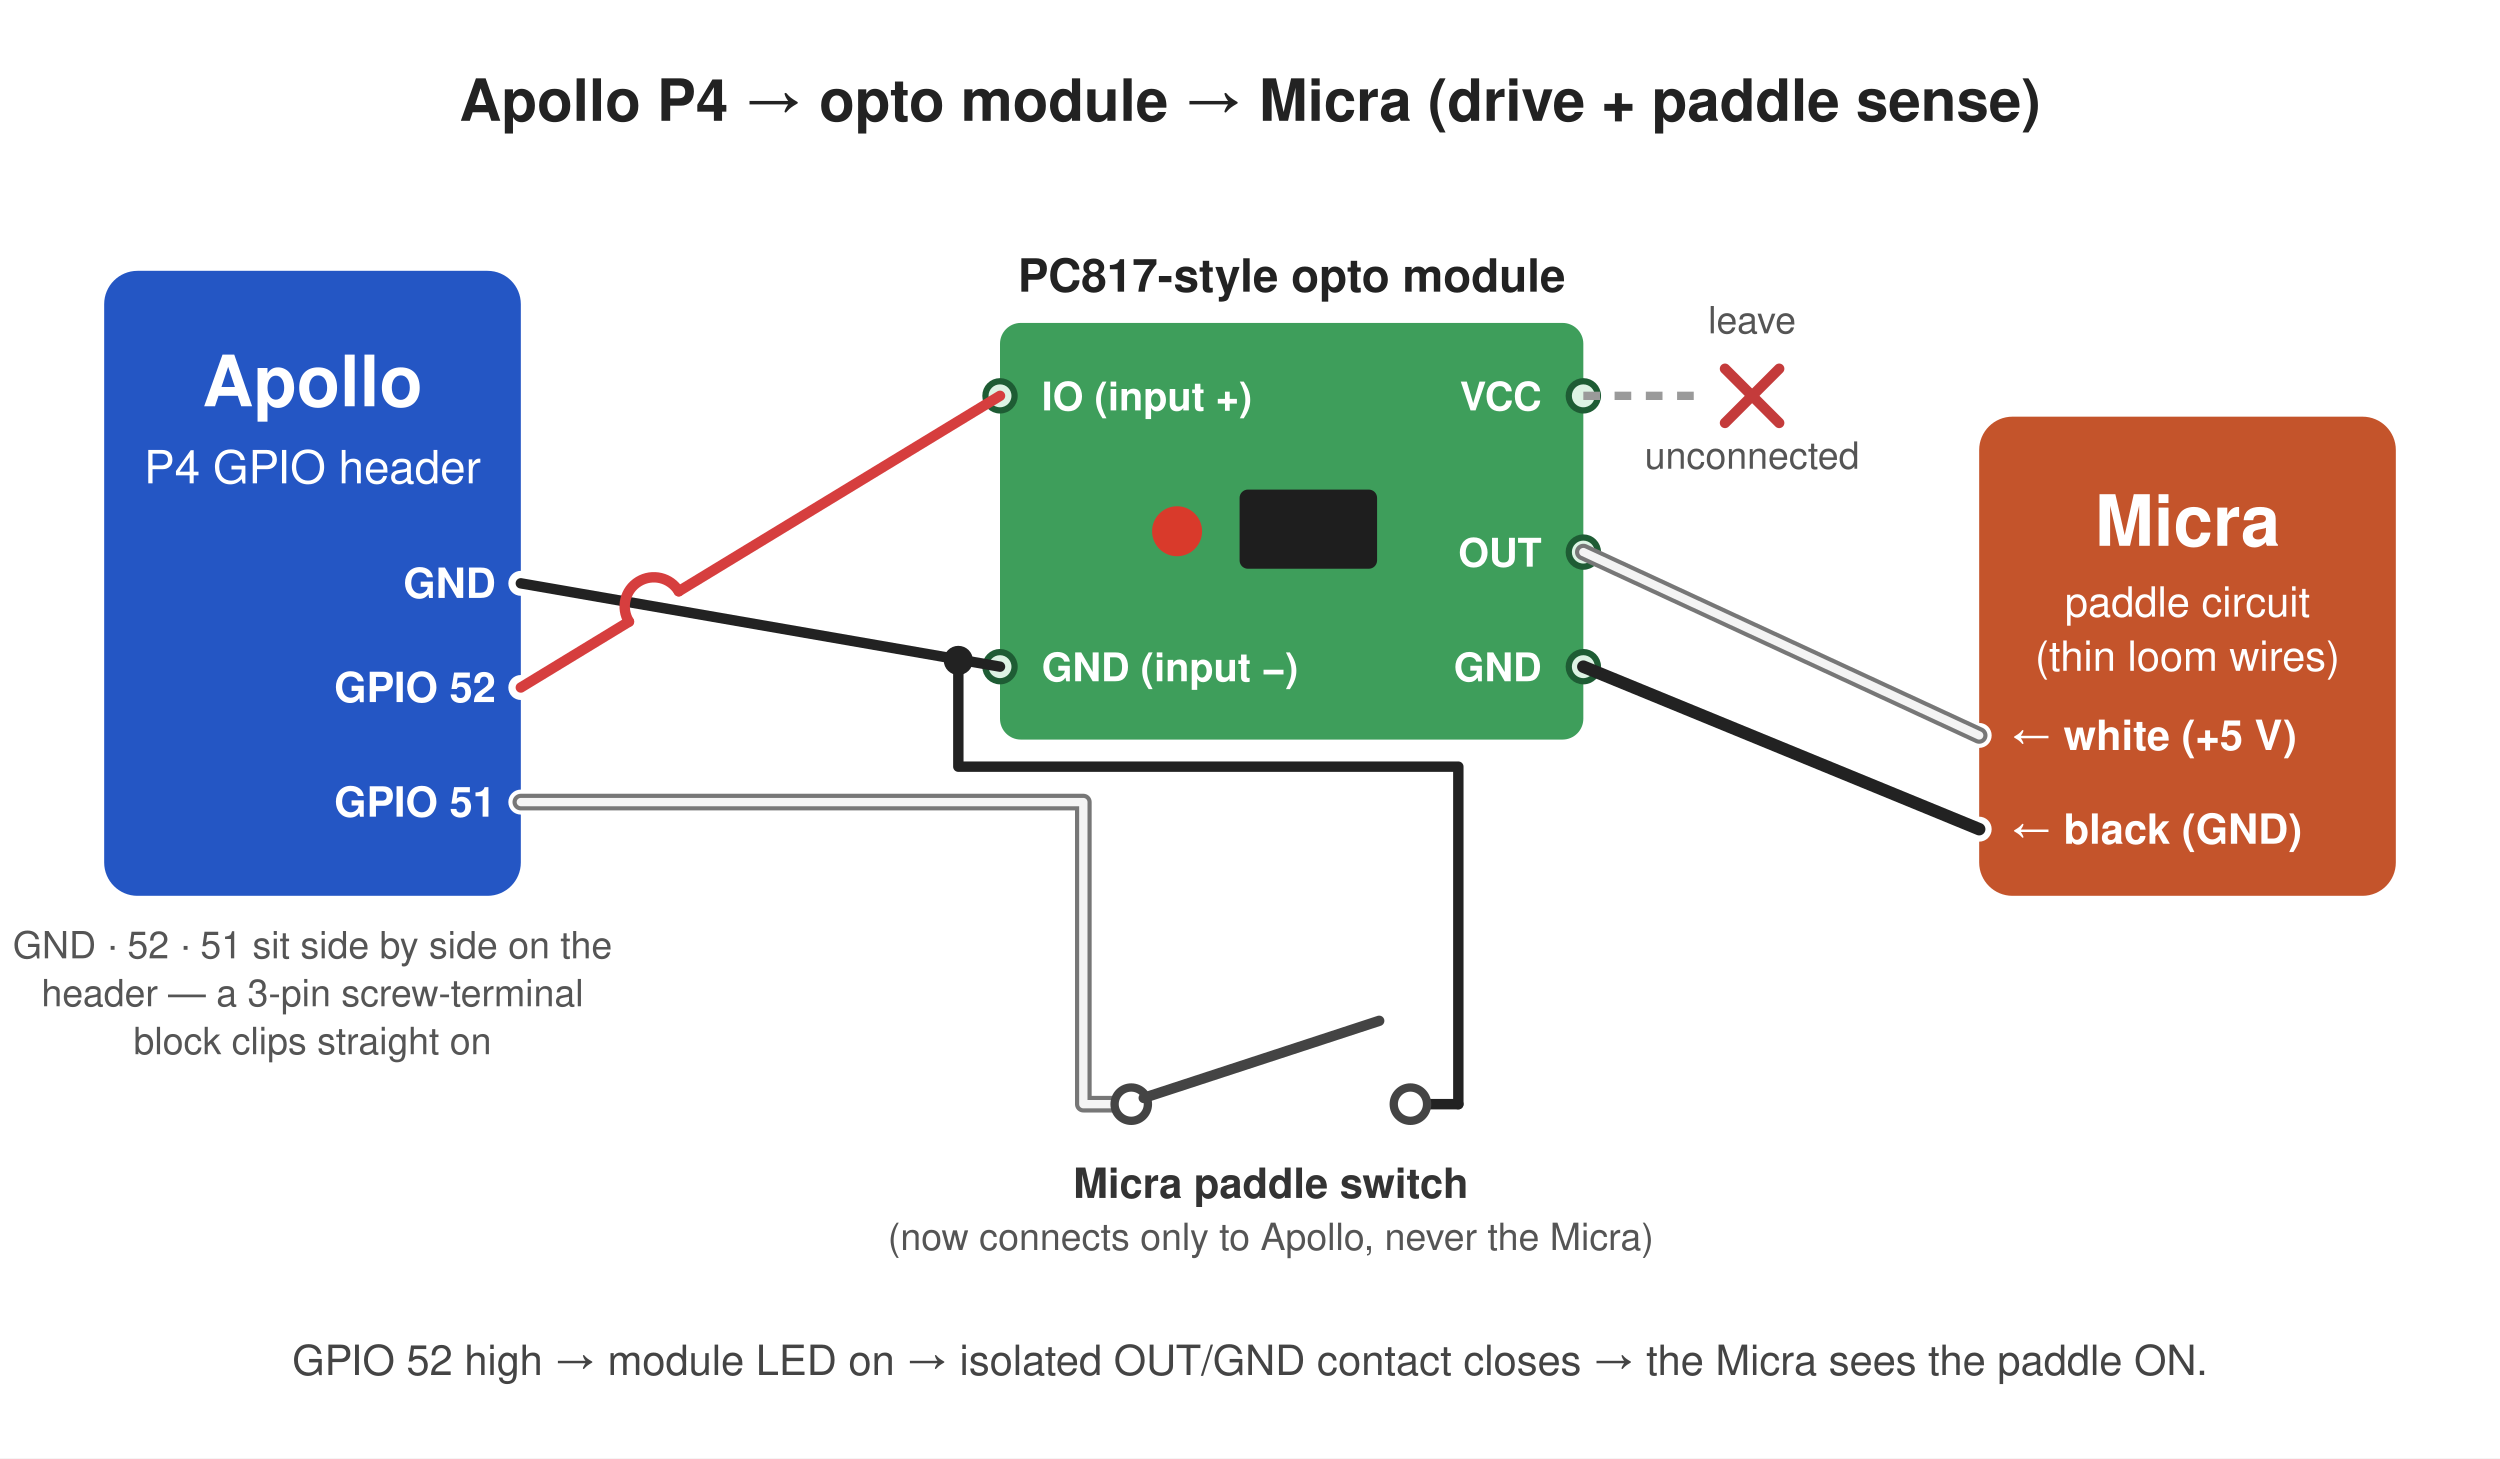
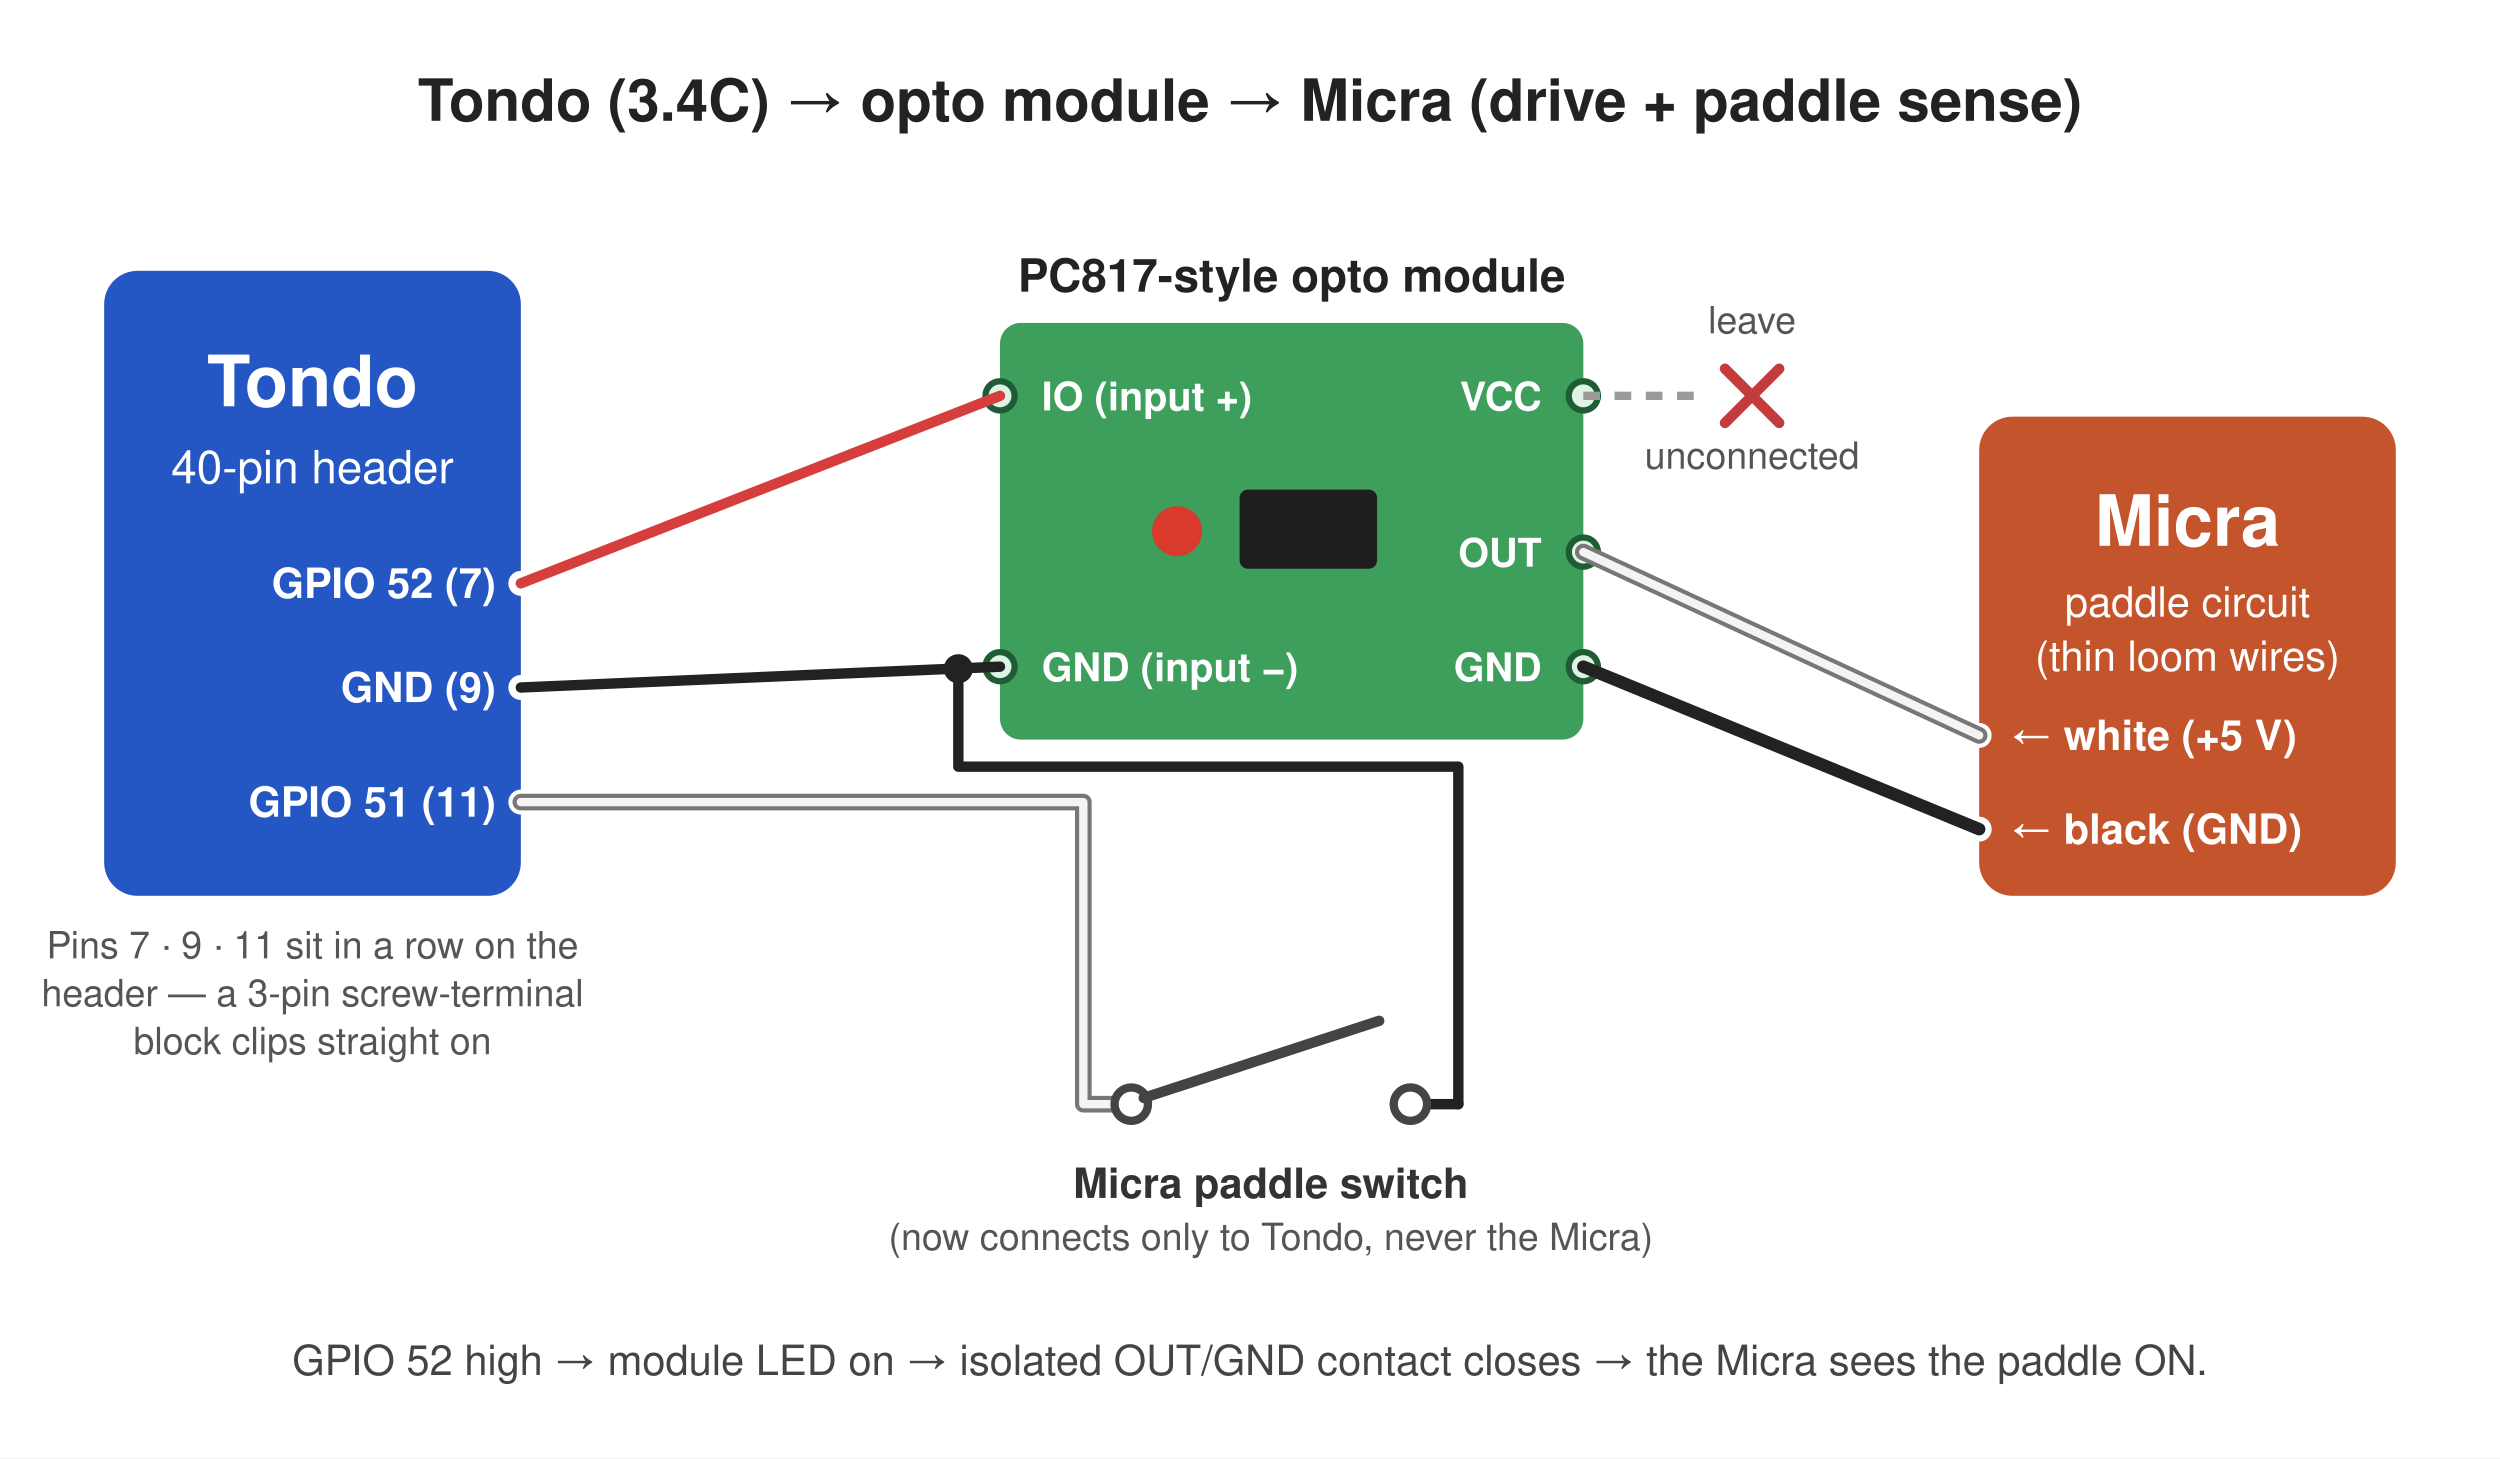
<svg xmlns="http://www.w3.org/2000/svg" width="1200" height="700" viewBox="0 0 1200 700" font-family="Helvetica, Arial, sans-serif">
  <rect x="0" y="0" width="1200" height="700" fill="#ffffff" />
-   <text x="600" y="58" text-anchor="middle" font-size="28" font-weight="bold" fill="#222222">Apollo P4 → opto module → Micra (drive + paddle sense)</text>
+   <text x="600" y="58" text-anchor="middle" font-size="28" font-weight="bold" fill="#222222">Tondo (3.4C) → opto module → Micra (drive + paddle sense)</text>
  <rect x="50" y="130" width="200" height="300" rx="16" fill="#2456C4" />
-   <text x="150" y="195" text-anchor="middle" font-size="34" font-weight="bold" fill="#ffffff">Apollo</text>
-   <text x="150" y="232" text-anchor="middle" font-size="22" fill="#ffffff">P4 GPIO header</text>
-   <text x="238" y="287" text-anchor="end" font-size="20" font-weight="bold" fill="#ffffff">GND</text>
-   <text x="238" y="337" text-anchor="end" font-size="20" font-weight="bold" fill="#ffffff">GPIO 52</text>
-   <text x="238" y="392" text-anchor="end" font-size="20" font-weight="bold" fill="#ffffff">GPIO 51</text>
+   <text x="150" y="195" text-anchor="middle" font-size="34" font-weight="bold" fill="#ffffff">Tondo</text>
+   <text x="150" y="232" text-anchor="middle" font-size="22" fill="#ffffff">40-pin header</text>
+   <text x="238" y="287" text-anchor="end" font-size="20" font-weight="bold" fill="#ffffff">GPIO 52 (7)</text>
+   <text x="238" y="337" text-anchor="end" font-size="20" font-weight="bold" fill="#ffffff">GND (9)</text>
+   <text x="238" y="392" text-anchor="end" font-size="20" font-weight="bold" fill="#ffffff">GPIO 51 (11)</text>
  <circle cx="250" cy="280" r="6" fill="#ffffff" />
  <circle cx="250" cy="330" r="6" fill="#ffffff" />
  <circle cx="250" cy="385" r="6" fill="#ffffff" />
-   <text x="150" y="460" text-anchor="middle" font-size="18" fill="#555555">GND · 52 · 51 sit side by side on the</text>
+   <text x="150" y="460" text-anchor="middle" font-size="18" fill="#555555">Pins 7 · 9 · 11 sit in a row on the</text>
  <text x="150" y="483" text-anchor="middle" font-size="18" fill="#555555">header — a 3-pin screw-terminal</text>
  <text x="150" y="506" text-anchor="middle" font-size="18" fill="#555555">block clips straight on</text>
  <text x="620" y="140" text-anchor="middle" font-size="22" font-weight="bold" fill="#222222">PC817-style opto module</text>
  <rect x="480" y="155" width="280" height="200" rx="10" fill="#3E9E5B" />
  <circle cx="565" cy="255" r="12" fill="#D93A2B" />
  <rect x="595" y="235" width="66" height="38" rx="4" fill="#1E1E1E" />
  <circle cx="480" cy="190" r="7" fill="#DDF3E4" stroke="#1E5C34" stroke-width="3" />
  <circle cx="480" cy="320" r="7" fill="#DDF3E4" stroke="#1E5C34" stroke-width="3" />
  <text x="500" y="197" font-size="19" font-weight="bold" fill="#ffffff">IO (input +)</text>
  <text x="500" y="327" font-size="19" font-weight="bold" fill="#ffffff">GND (input −)</text>
  <circle cx="760" cy="190" r="7" fill="#DDF3E4" stroke="#1E5C34" stroke-width="3" />
  <circle cx="760" cy="265" r="7" fill="#DDF3E4" stroke="#1E5C34" stroke-width="3" />
  <circle cx="760" cy="320" r="7" fill="#DDF3E4" stroke="#1E5C34" stroke-width="3" />
  <text x="740" y="197" text-anchor="end" font-size="19" font-weight="bold" fill="#ffffff">VCC</text>
  <text x="740" y="272" text-anchor="end" font-size="19" font-weight="bold" fill="#ffffff">OUT</text>
  <text x="740" y="327" text-anchor="end" font-size="19" font-weight="bold" fill="#ffffff">GND</text>
  <line x1="760" y1="190" x2="815" y2="190" stroke="#9A9A9A" stroke-width="4" stroke-dasharray="8,7" />
  <line x1="828" y1="177" x2="854" y2="203" stroke="#C43B3B" stroke-width="5" stroke-linecap="round" />
  <line x1="854" y1="177" x2="828" y2="203" stroke="#C43B3B" stroke-width="5" stroke-linecap="round" />
  <text x="841" y="160" text-anchor="middle" font-size="18" fill="#555555">leave</text>
  <text x="841" y="225" text-anchor="middle" font-size="18" fill="#555555">unconnected</text>
  <rect x="950" y="200" width="200" height="230" rx="16" fill="#C4542B" />
  <text x="1050" y="262" text-anchor="middle" font-size="34" font-weight="bold" fill="#ffffff">Micra</text>
  <text x="1050" y="296" text-anchor="middle" font-size="20" fill="#ffffff">paddle circuit</text>
  <text x="1050" y="322" text-anchor="middle" font-size="20" fill="#ffffff">(thin loom wires)</text>
  <text x="965" y="360" font-size="20" font-weight="bold" fill="#ffffff">← white (+5 V)</text>
  <text x="965" y="405" font-size="20" font-weight="bold" fill="#ffffff">← black (GND)</text>
  <circle cx="950" cy="353" r="6" fill="#ffffff" />
  <circle cx="950" cy="398" r="6" fill="#ffffff" />
-   <line x1="250" y1="280" x2="480" y2="320" stroke="#222222" stroke-width="5" stroke-linecap="round" />
-   <circle cx="460" cy="317" r="7" fill="#222222" />
-   <polyline points="460,317 460,368 700,368 700,530" fill="none" stroke="#222222" stroke-width="5" stroke-linecap="round" stroke-linejoin="round" />
-   <line x1="250" y1="330" x2="301.9" y2="298.4" stroke="#D63E3E" stroke-width="5" stroke-linecap="round" />
-   <path d="M 301.9 298.4 A 14 14 0 0 1 325.8 283.8" fill="none" stroke="#D63E3E" stroke-width="5" stroke-linecap="round" />
-   <line x1="325.8" y1="283.8" x2="480" y2="190" stroke="#D63E3E" stroke-width="5" stroke-linecap="round" />
+   <line x1="250" y1="330" x2="480" y2="320" stroke="#222222" stroke-width="5" stroke-linecap="round" />
+   <circle cx="460" cy="321" r="7" fill="#222222" />
+   <polyline points="460,321 460,368 700,368 700,530" fill="none" stroke="#222222" stroke-width="5" stroke-linecap="round" stroke-linejoin="round" />
+   <line x1="250" y1="280" x2="480" y2="190" stroke="#D63E3E" stroke-width="5" stroke-linecap="round" />
  <line x1="760" y1="265" x2="950" y2="353" stroke="#777777" stroke-width="8" stroke-linecap="round" />
  <line x1="760" y1="265" x2="950" y2="353" stroke="#F4F4F4" stroke-width="4" stroke-linecap="round" />
  <line x1="760" y1="320" x2="950" y2="398" stroke="#222222" stroke-width="6" stroke-linecap="round" />
  <polyline points="250,385 520,385 520,530 535,530" fill="none" stroke="#777777" stroke-width="8" stroke-linecap="round" stroke-linejoin="round" />
  <polyline points="250,385 520,385 520,530 535,530" fill="none" stroke="#F4F4F4" stroke-width="4" stroke-linecap="round" stroke-linejoin="round" />
  <line x1="700" y1="530" x2="685" y2="530" stroke="#222222" stroke-width="5" stroke-linecap="round" />
  <circle cx="543" cy="530" r="8" fill="#ffffff" stroke="#444444" stroke-width="4" />
  <circle cx="677" cy="530" r="8" fill="#ffffff" stroke="#444444" stroke-width="4" />
  <line x1="549" y1="527" x2="662" y2="490" stroke="#444444" stroke-width="5" stroke-linecap="round" />
  <text x="610" y="575" text-anchor="middle" font-size="20" font-weight="bold" fill="#333333">Micra paddle switch</text>
-   <text x="610" y="600" text-anchor="middle" font-size="18" fill="#555555">(now connects only to Apollo, never the Micra)</text>
+   <text x="610" y="600" text-anchor="middle" font-size="18" fill="#555555">(now connects only to Tondo, never the Micra)</text>
  <text x="600" y="660" text-anchor="middle" font-size="20" fill="#444444">GPIO 52 high → module LED on → isolated OUT/GND contact closes → the Micra sees the paddle ON.</text>
</svg>
